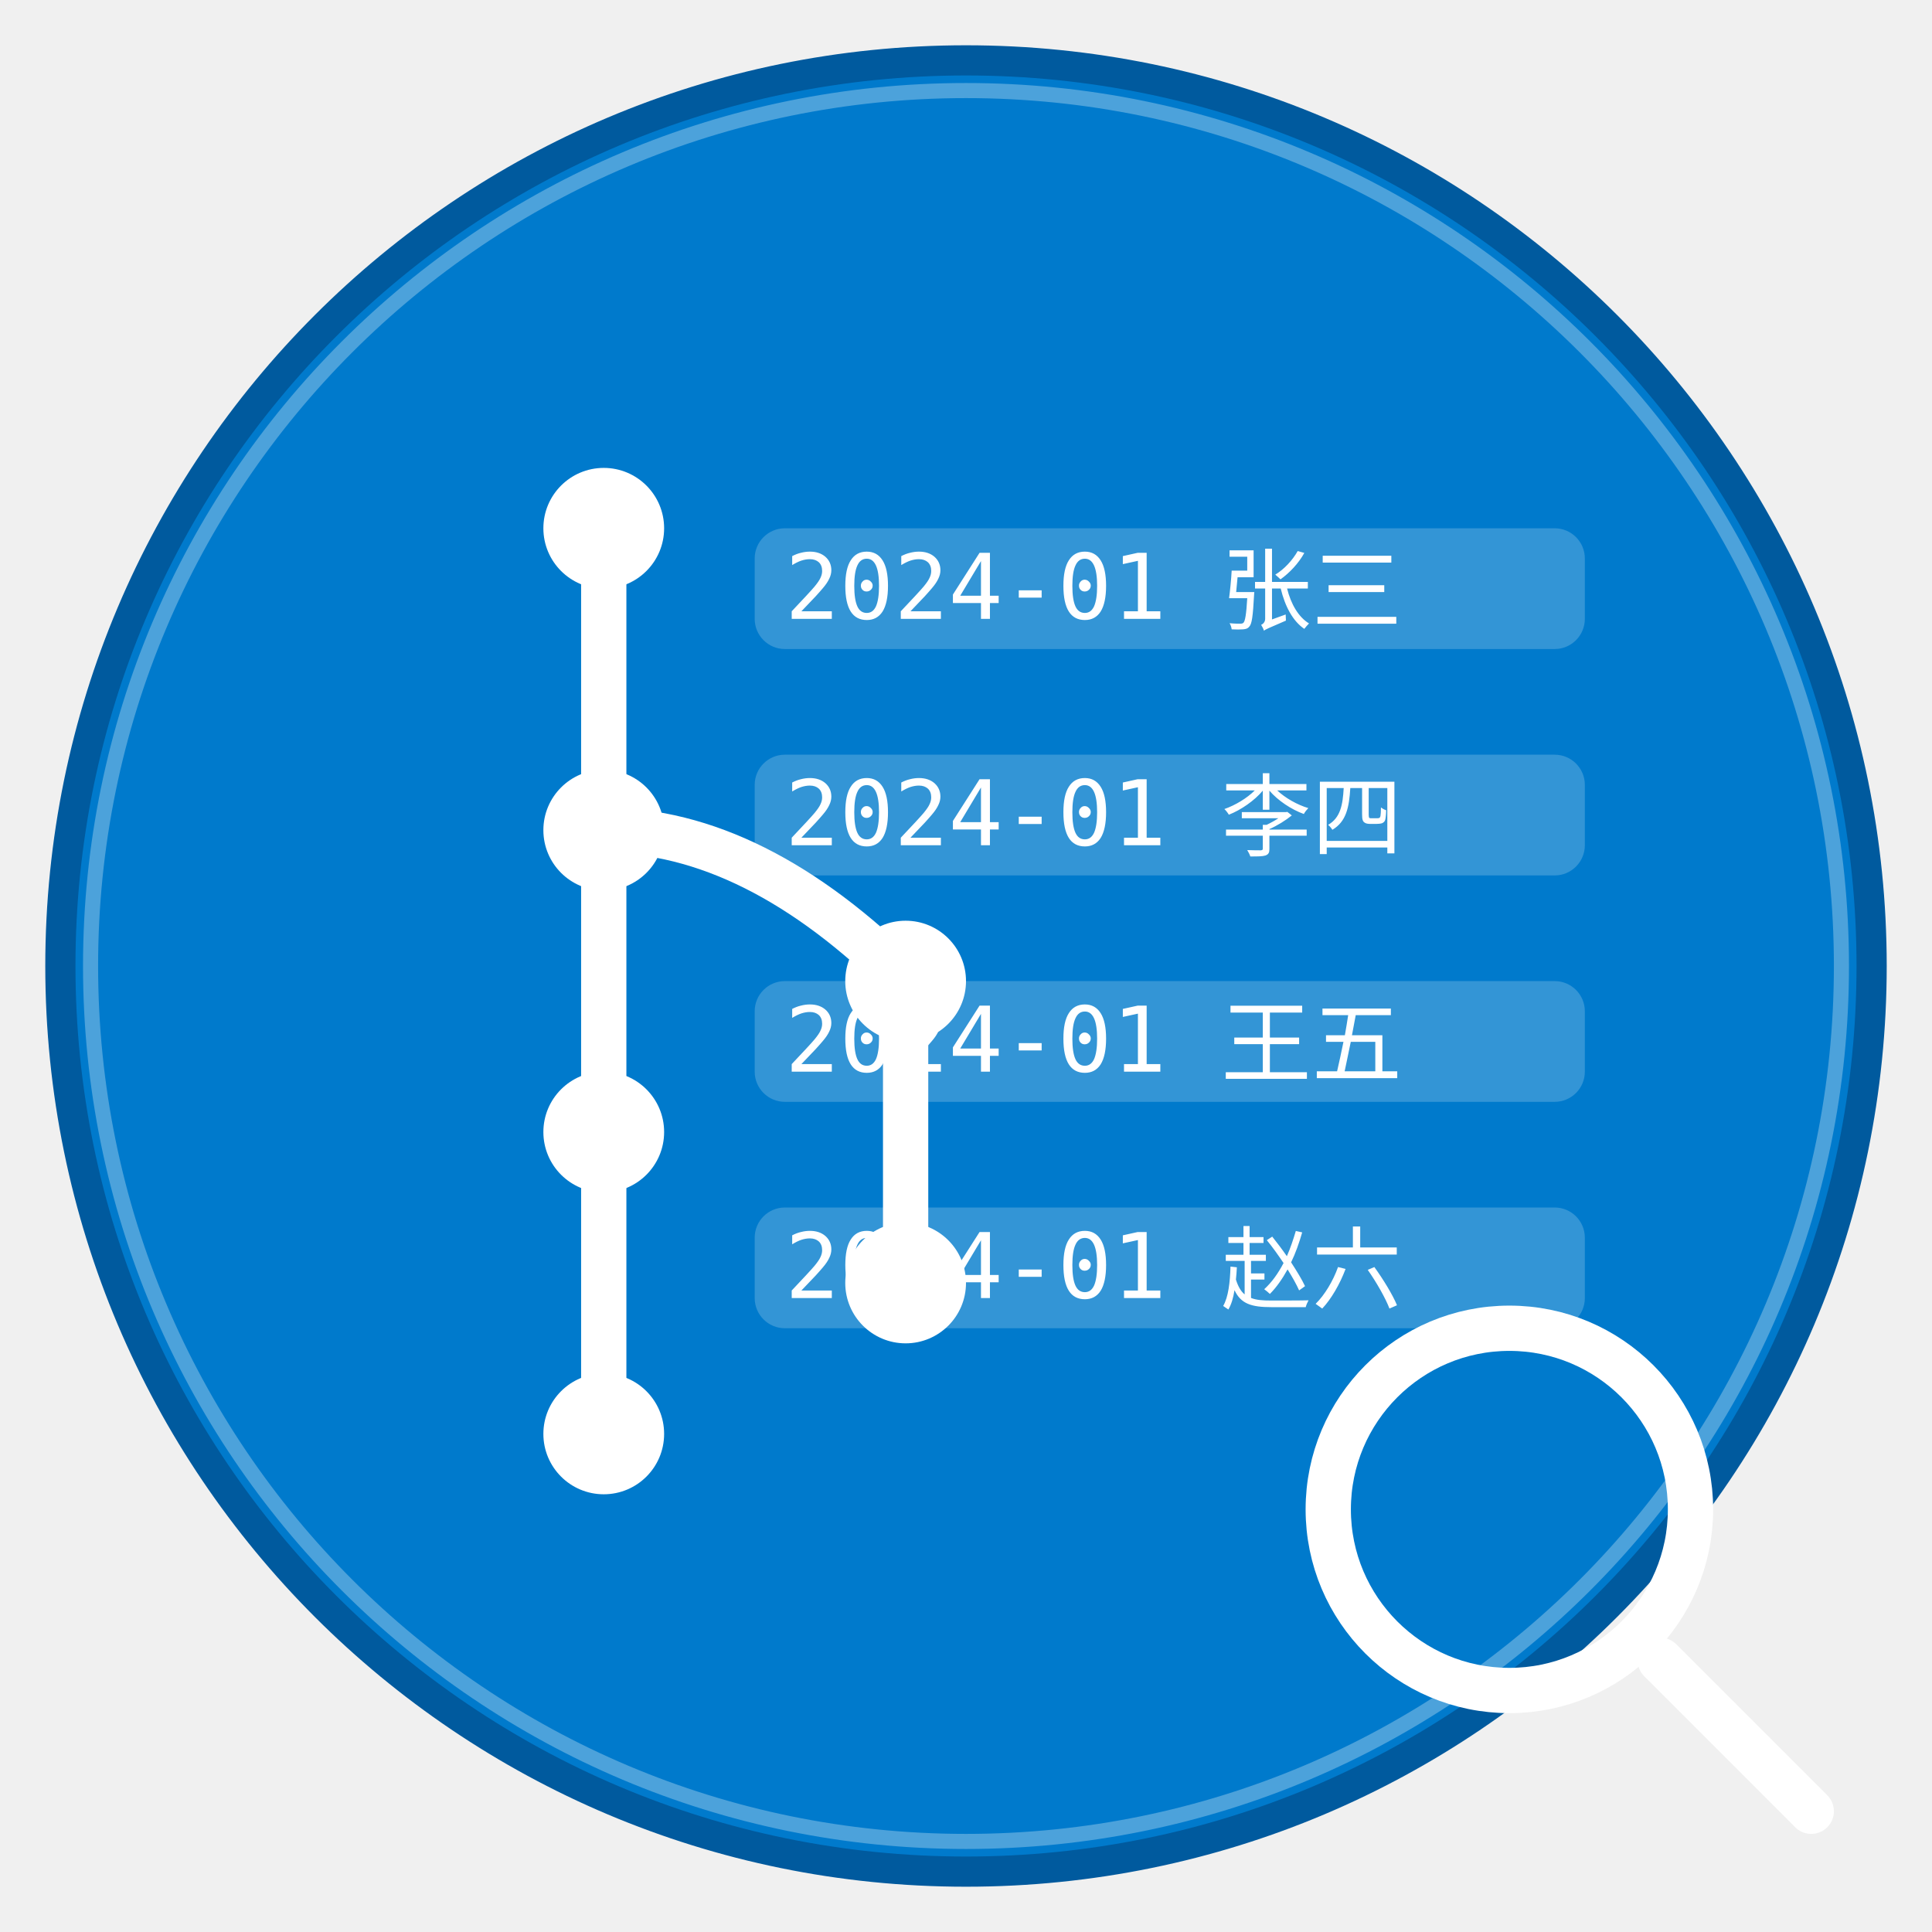
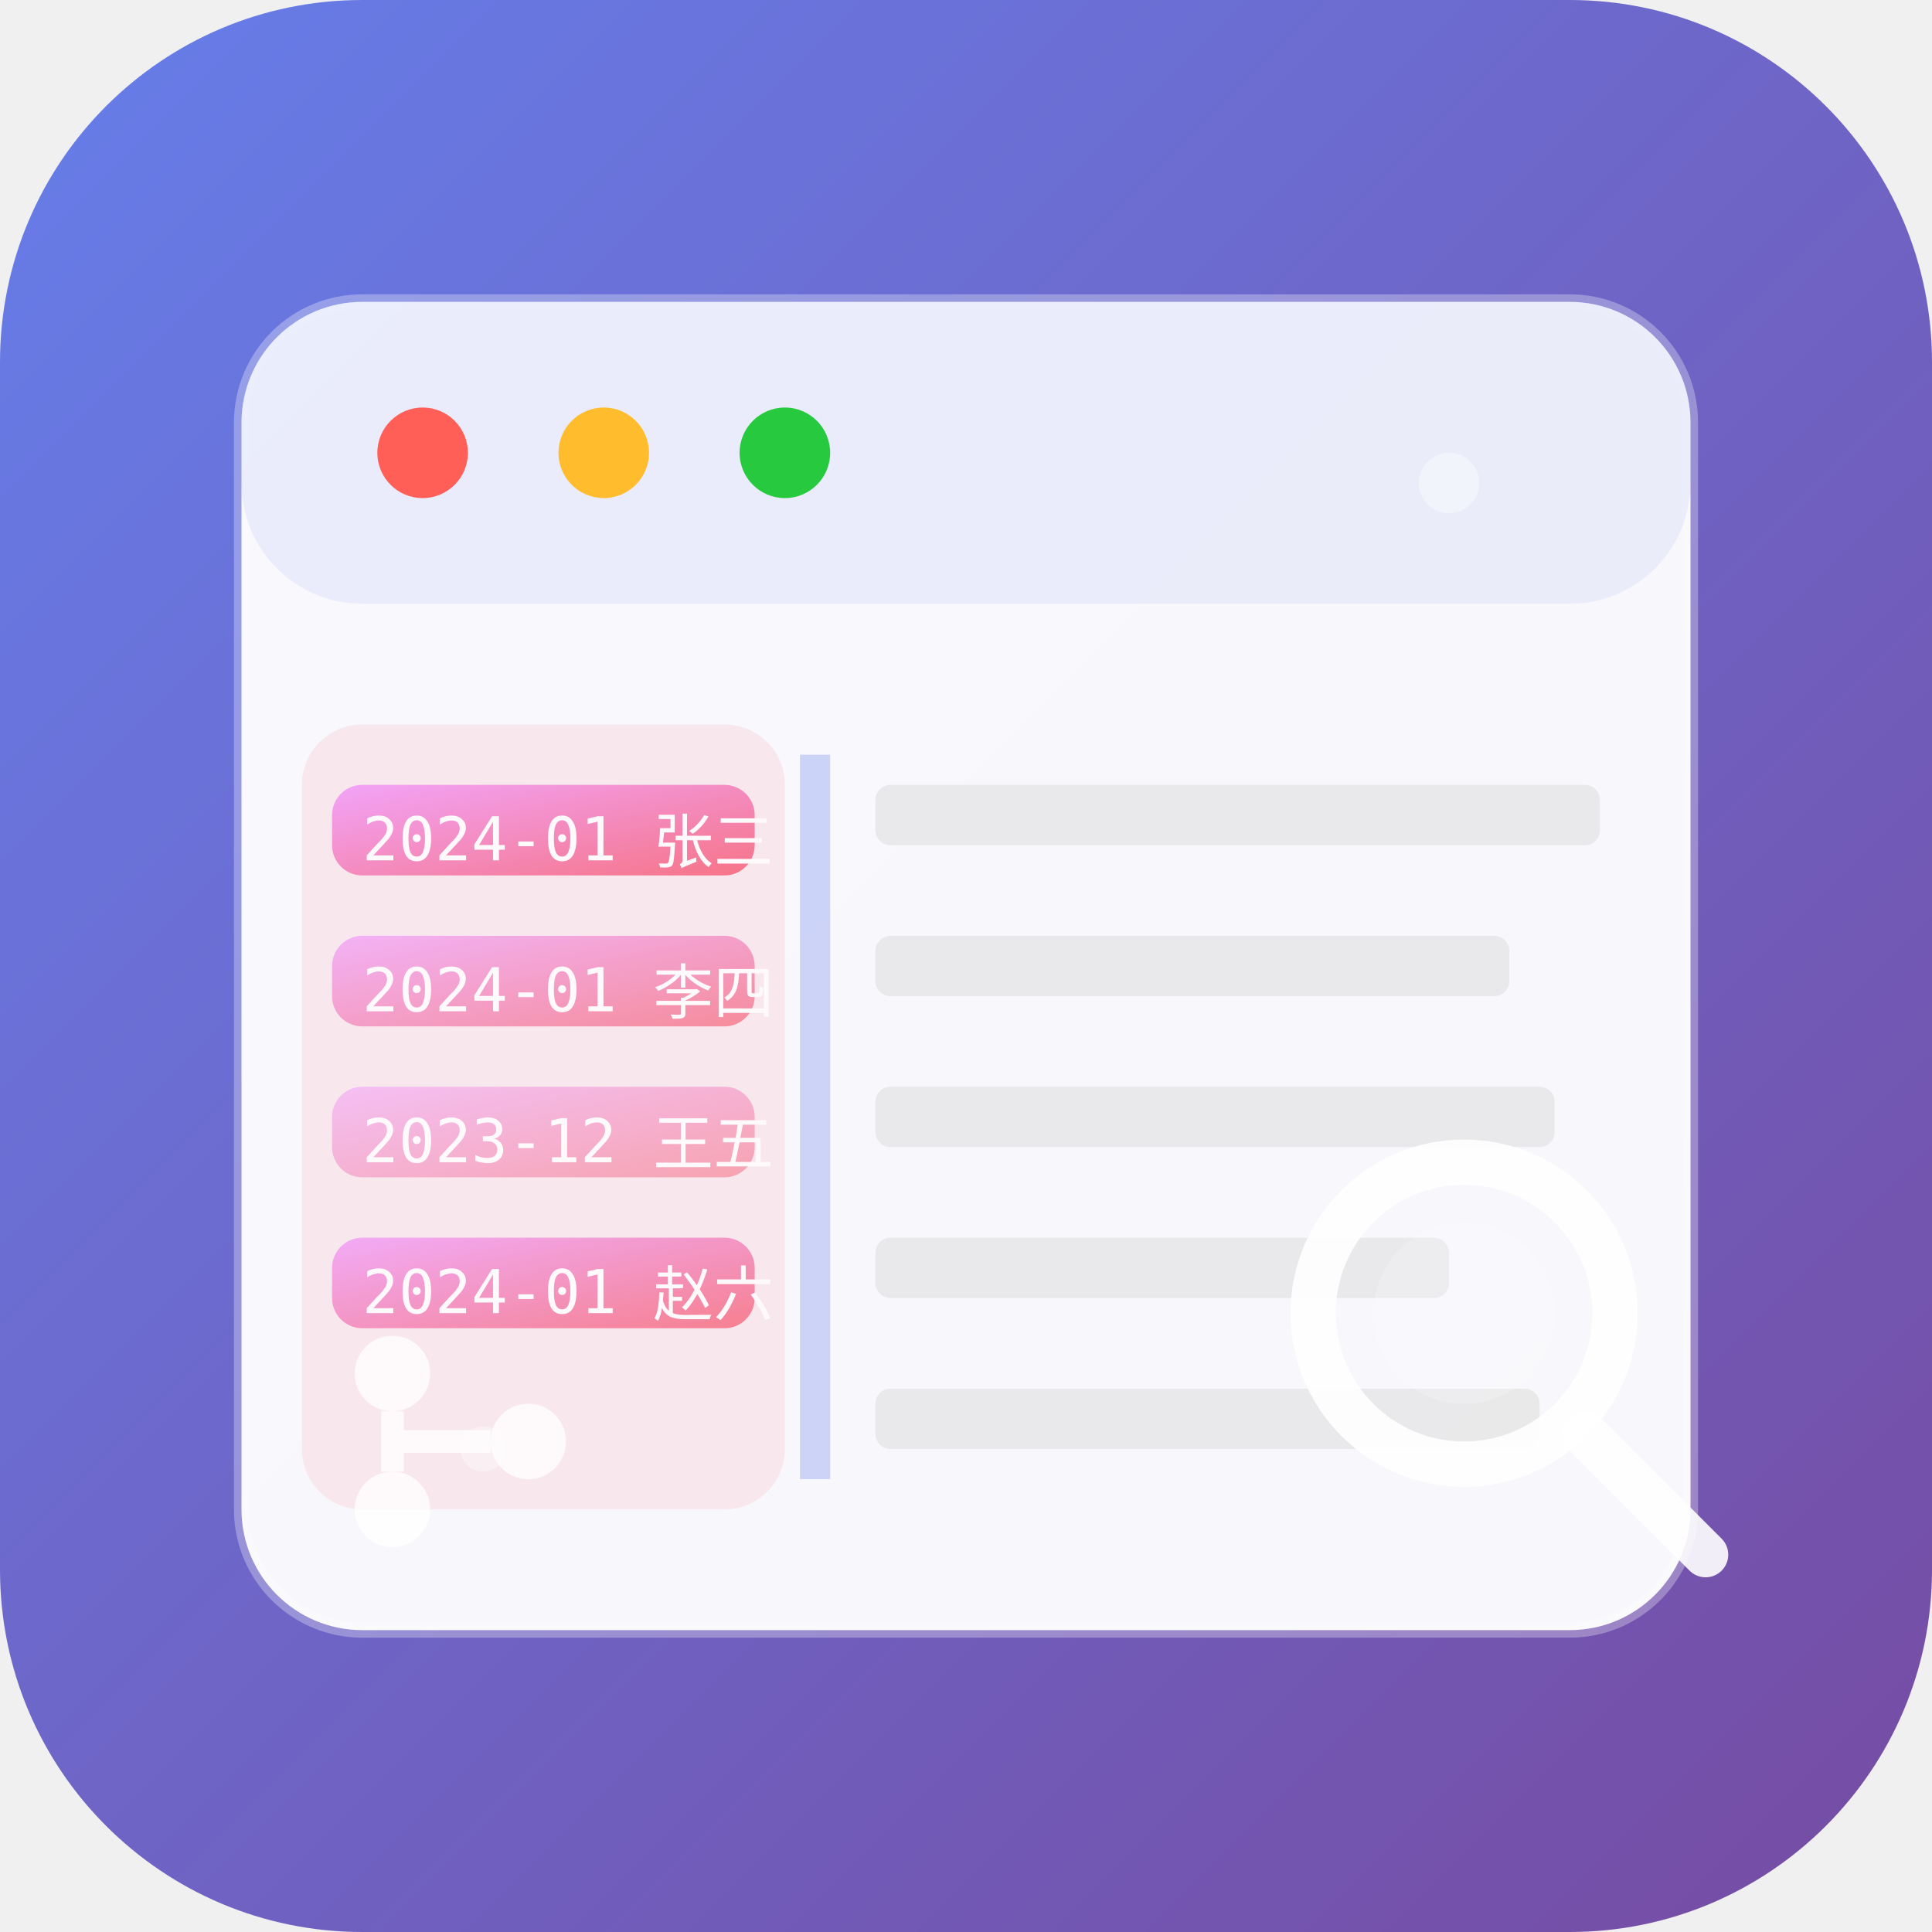
<svg xmlns="http://www.w3.org/2000/svg" width="128" height="128" viewBox="0 0 128 128">
-   <circle cx="64" cy="64" r="60" fill="#007ACC" stroke="#005A9E" stroke-width="2" />
-   <g transform="translate(20, 20)">
-     <line x1="20" y1="15" x2="20" y2="75" stroke="white" stroke-width="3" stroke-linecap="round" />
-     <path d="M20 35 Q30 35 40 45 L40 65" stroke="white" stroke-width="3" fill="none" stroke-linecap="round" />
-     <circle cx="20" cy="15" r="4" fill="white" />
-     <circle cx="20" cy="35" r="4" fill="white" />
-     <circle cx="20" cy="55" r="4" fill="white" />
-     <circle cx="20" cy="75" r="4" fill="white" />
-     <circle cx="40" cy="45" r="4" fill="white" />
-     <circle cx="40" cy="65" r="4" fill="white" />
+   <defs>
+     <linearGradient id="mainGradient" x1="0%" y1="0%" x2="100%" y2="100%">
+       <stop offset="0%" style="stop-color:#667eea" />
+       <stop offset="100%" style="stop-color:#764ba2" />
+     </linearGradient>
+     <linearGradient id="codeGradient" x1="0%" y1="0%" x2="100%" y2="100%">
+       <stop offset="0%" style="stop-color:#f093fb" />
+       <stop offset="100%" style="stop-color:#f5576c" />
+     </linearGradient>
+   </defs>
+   <rect width="128" height="128" rx="24" fill="url(#mainGradient)" />
+   <rect x="16" y="20" width="96" height="88" rx="8" fill="rgba(255,255,255,0.95)" stroke="rgba(255,255,255,0.3)" stroke-width="1" />
+   <rect x="16" y="20" width="96" height="20" rx="8" fill="rgba(102,126,234,0.1)" />
+   <circle cx="28" cy="30" r="3" fill="#ff5f56" />
+   <circle cx="40" cy="30" r="3" fill="#ffbd2e" />
+   <circle cx="52" cy="30" r="3" fill="#27ca3f" />
+   <rect x="20" y="48" width="32" height="52" fill="rgba(245,87,108,0.1)" rx="4" />
+   <g opacity="0.8">
+     <rect x="22" y="52" width="28" height="6" fill="url(#codeGradient)" rx="2" />
+     <text x="24" y="57" font-family="monospace" font-size="4" fill="white">2024-01 张三</text>
+     <rect x="22" y="62" width="28" height="6" fill="url(#codeGradient)" rx="2" opacity="0.8" />
+     <text x="24" y="67" font-family="monospace" font-size="4" fill="white">2024-01 李四</text>
+     <rect x="22" y="72" width="28" height="6" fill="url(#codeGradient)" rx="2" opacity="0.6" />
+     <text x="24" y="77" font-family="monospace" font-size="4" fill="white">2023-12 王五</text>
+     <rect x="22" y="82" width="28" height="6" fill="url(#codeGradient)" rx="2" opacity="0.9" />
+     <text x="24" y="87" font-family="monospace" font-size="4" fill="white">2024-01 赵六</text>
  </g>
-   <g transform="translate(50, 25)">
-     <rect x="0" y="10" width="55" height="8" fill="rgba(255,255,255,0.2)" rx="2" />
-     <rect x="0" y="25" width="55" height="8" fill="rgba(255,255,255,0.2)" rx="2" />
-     <rect x="0" y="40" width="55" height="8" fill="rgba(255,255,255,0.2)" rx="2" />
-     <rect x="0" y="55" width="55" height="8" fill="rgba(255,255,255,0.2)" rx="2" />
-     <text x="2" y="16" font-family="monospace" font-size="6" fill="white">2024-01 张三</text>
-     <text x="2" y="31" font-family="monospace" font-size="6" fill="white">2024-01 李四</text>
-     <text x="2" y="46" font-family="monospace" font-size="6" fill="white">2024-01 王五</text>
-     <text x="2" y="61" font-family="monospace" font-size="6" fill="white">2024-01 赵六</text>
+   <line x1="54" y1="50" x2="54" y2="98" stroke="rgba(102,126,234,0.3)" stroke-width="2" />
+   <g opacity="0.6">
+     <rect x="58" y="52" width="48" height="4" fill="#e0e0e0" rx="1" />
+     <rect x="58" y="62" width="42" height="4" fill="#e0e0e0" rx="1" />
+     <rect x="58" y="72" width="45" height="4" fill="#e0e0e0" rx="1" />
+     <rect x="58" y="82" width="38" height="4" fill="#e0e0e0" rx="1" />
+     <rect x="58" y="92" width="44" height="4" fill="#e0e0e0" rx="1" />
  </g>
-   <g transform="translate(85, 85)">
-     <circle cx="15" cy="15" r="12" fill="none" stroke="white" stroke-width="3" />
-     <line x1="25" y1="25" x2="35" y2="35" stroke="white" stroke-width="3" stroke-linecap="round" />
+   <g transform="translate(85, 75)">
+     <circle cx="12" cy="12" r="10" fill="none" stroke="white" stroke-width="3" opacity="0.9" />
+     <circle cx="12" cy="12" r="6" fill="rgba(255,255,255,0.2)" />
+     <line x1="20" y1="20" x2="28" y2="28" stroke="white" stroke-width="3" stroke-linecap="round" opacity="0.9" />
  </g>
-   <circle cx="64" cy="64" r="58" fill="none" stroke="rgba(255,255,255,0.3)" stroke-width="1" />
+   <g transform="translate(20, 85)" opacity="0.8">
+     <circle cx="6" cy="6" r="2.5" fill="white" />
+     <circle cx="6" cy="15" r="2.5" fill="white" />
+     <circle cx="15" cy="10.5" r="2.5" fill="white" />
+     <line x1="6" y1="8.5" x2="6" y2="12.5" stroke="white" stroke-width="1.5" />
+     <path d="M6 10.5 Q9 10.5 12.5 10.5" stroke="white" stroke-width="1.5" fill="none" />
+   </g>
+   <circle cx="96" cy="32" r="2" fill="rgba(255,255,255,0.4)" />
+   <circle cx="32" cy="96" r="1.5" fill="rgba(255,255,255,0.3)" />
</svg>
